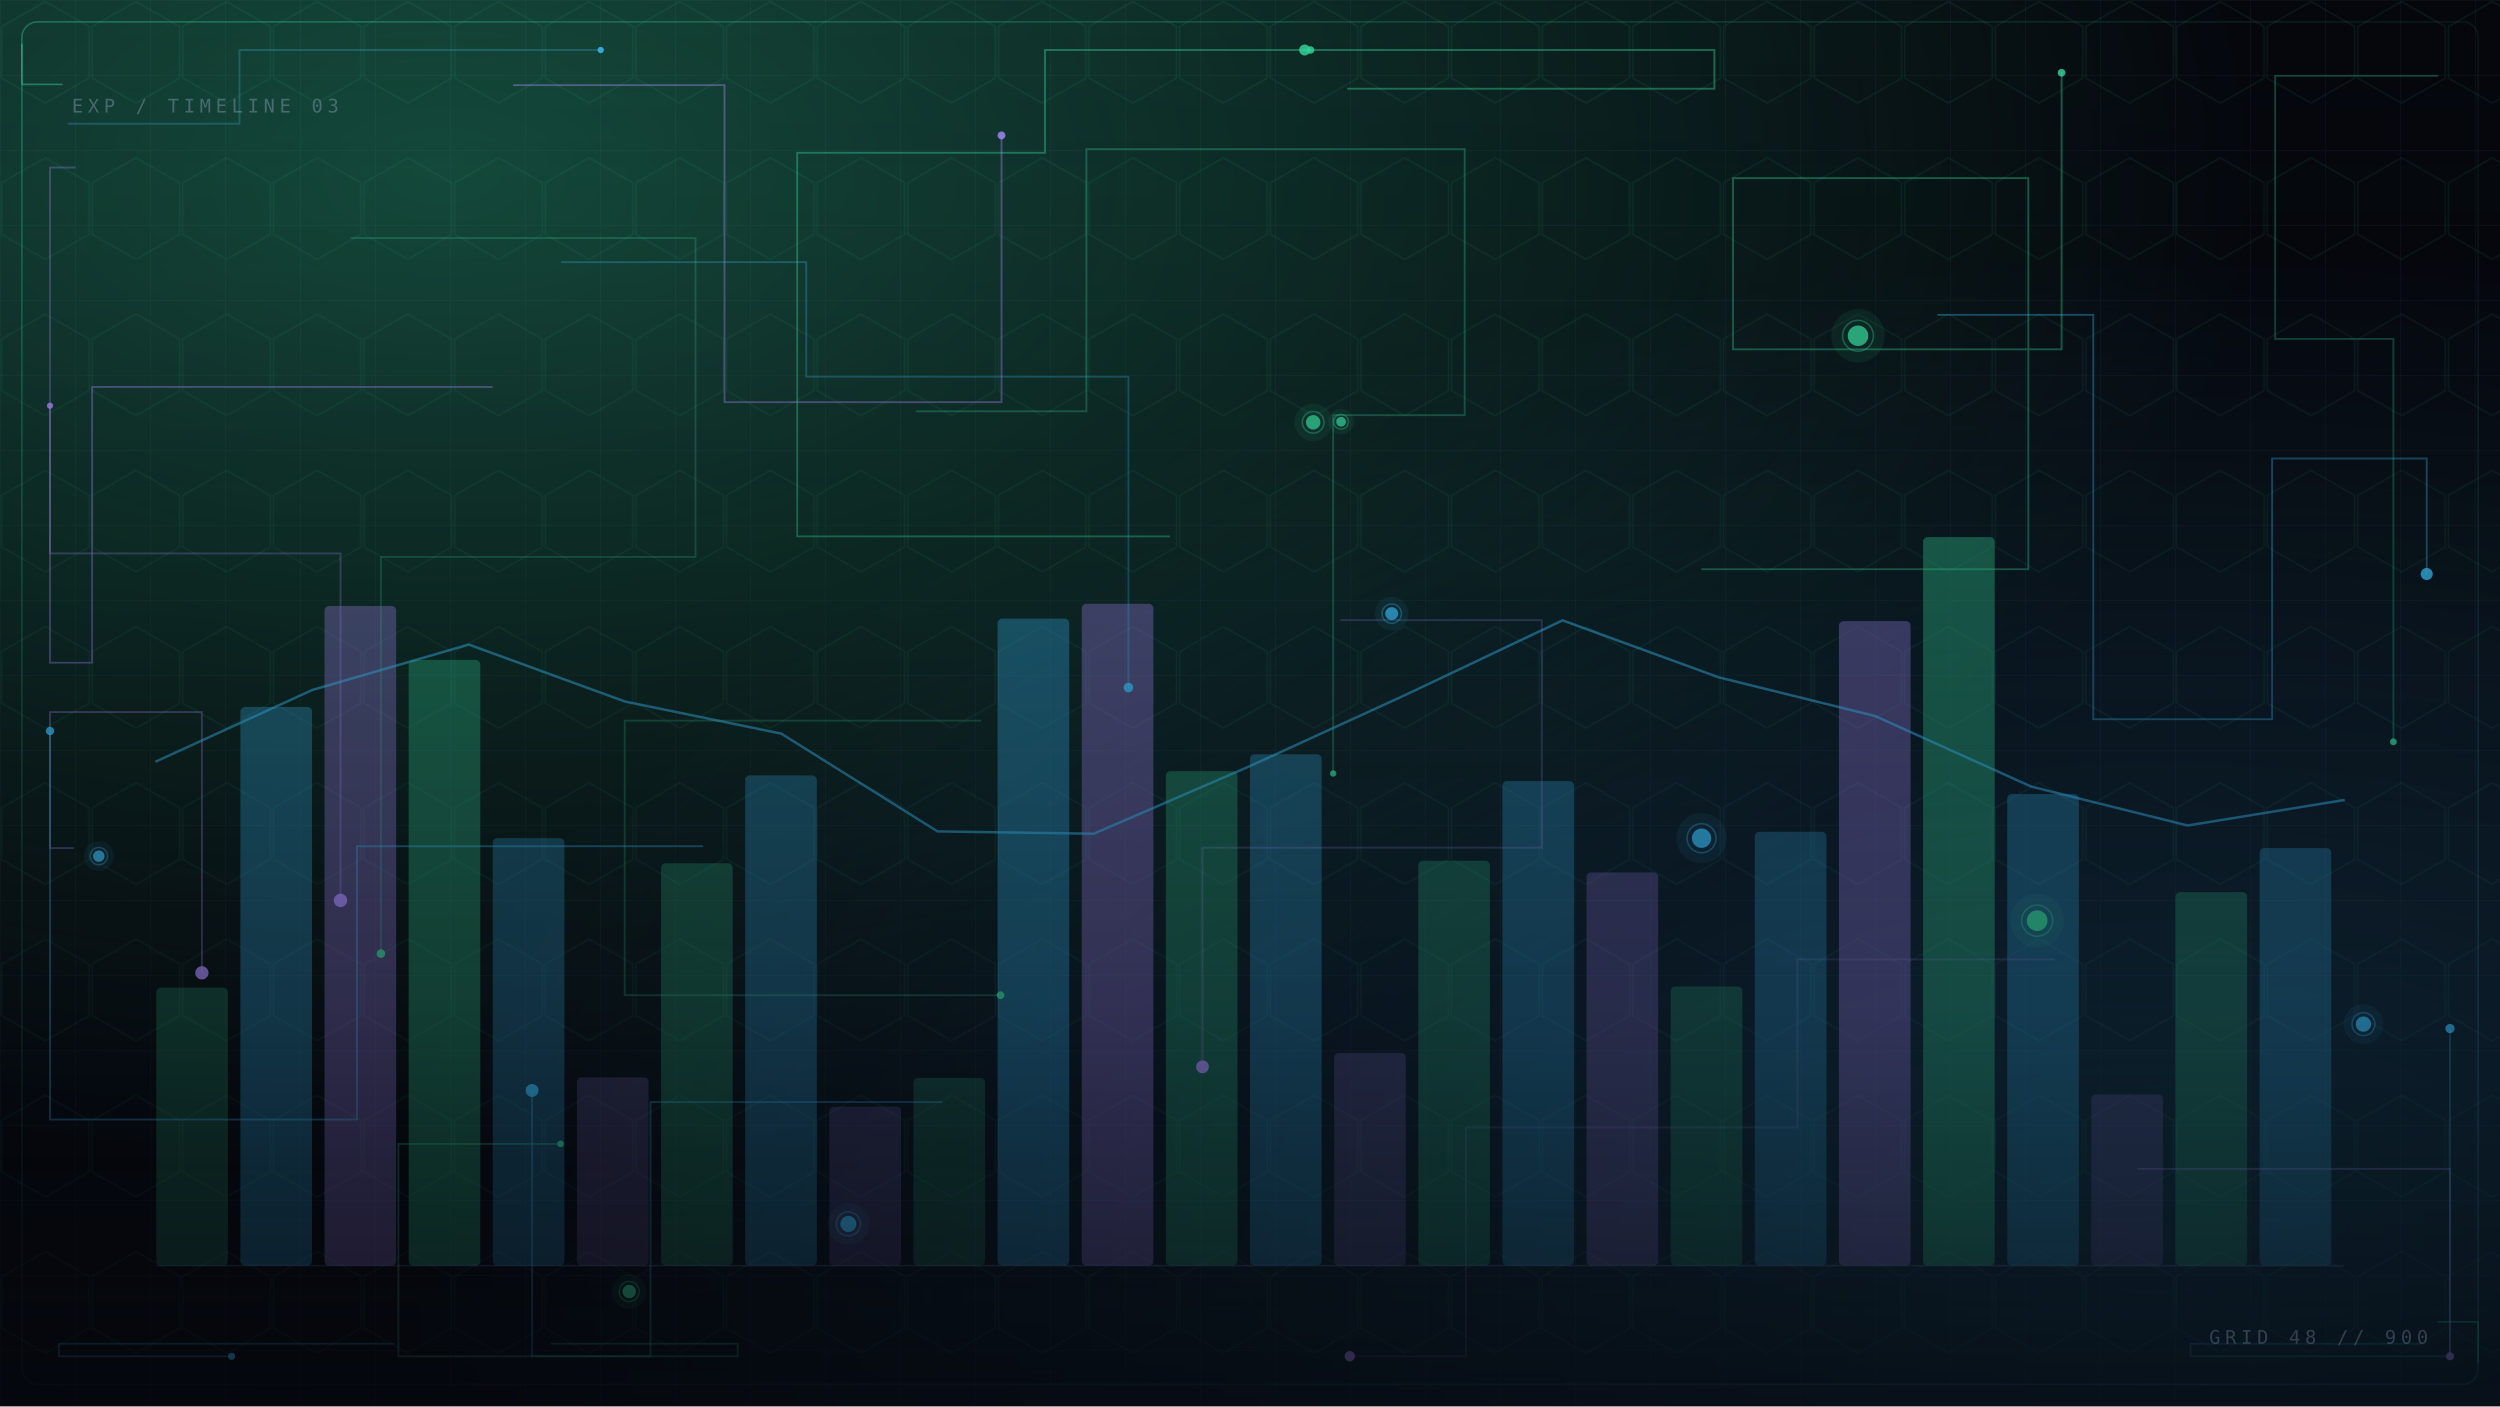
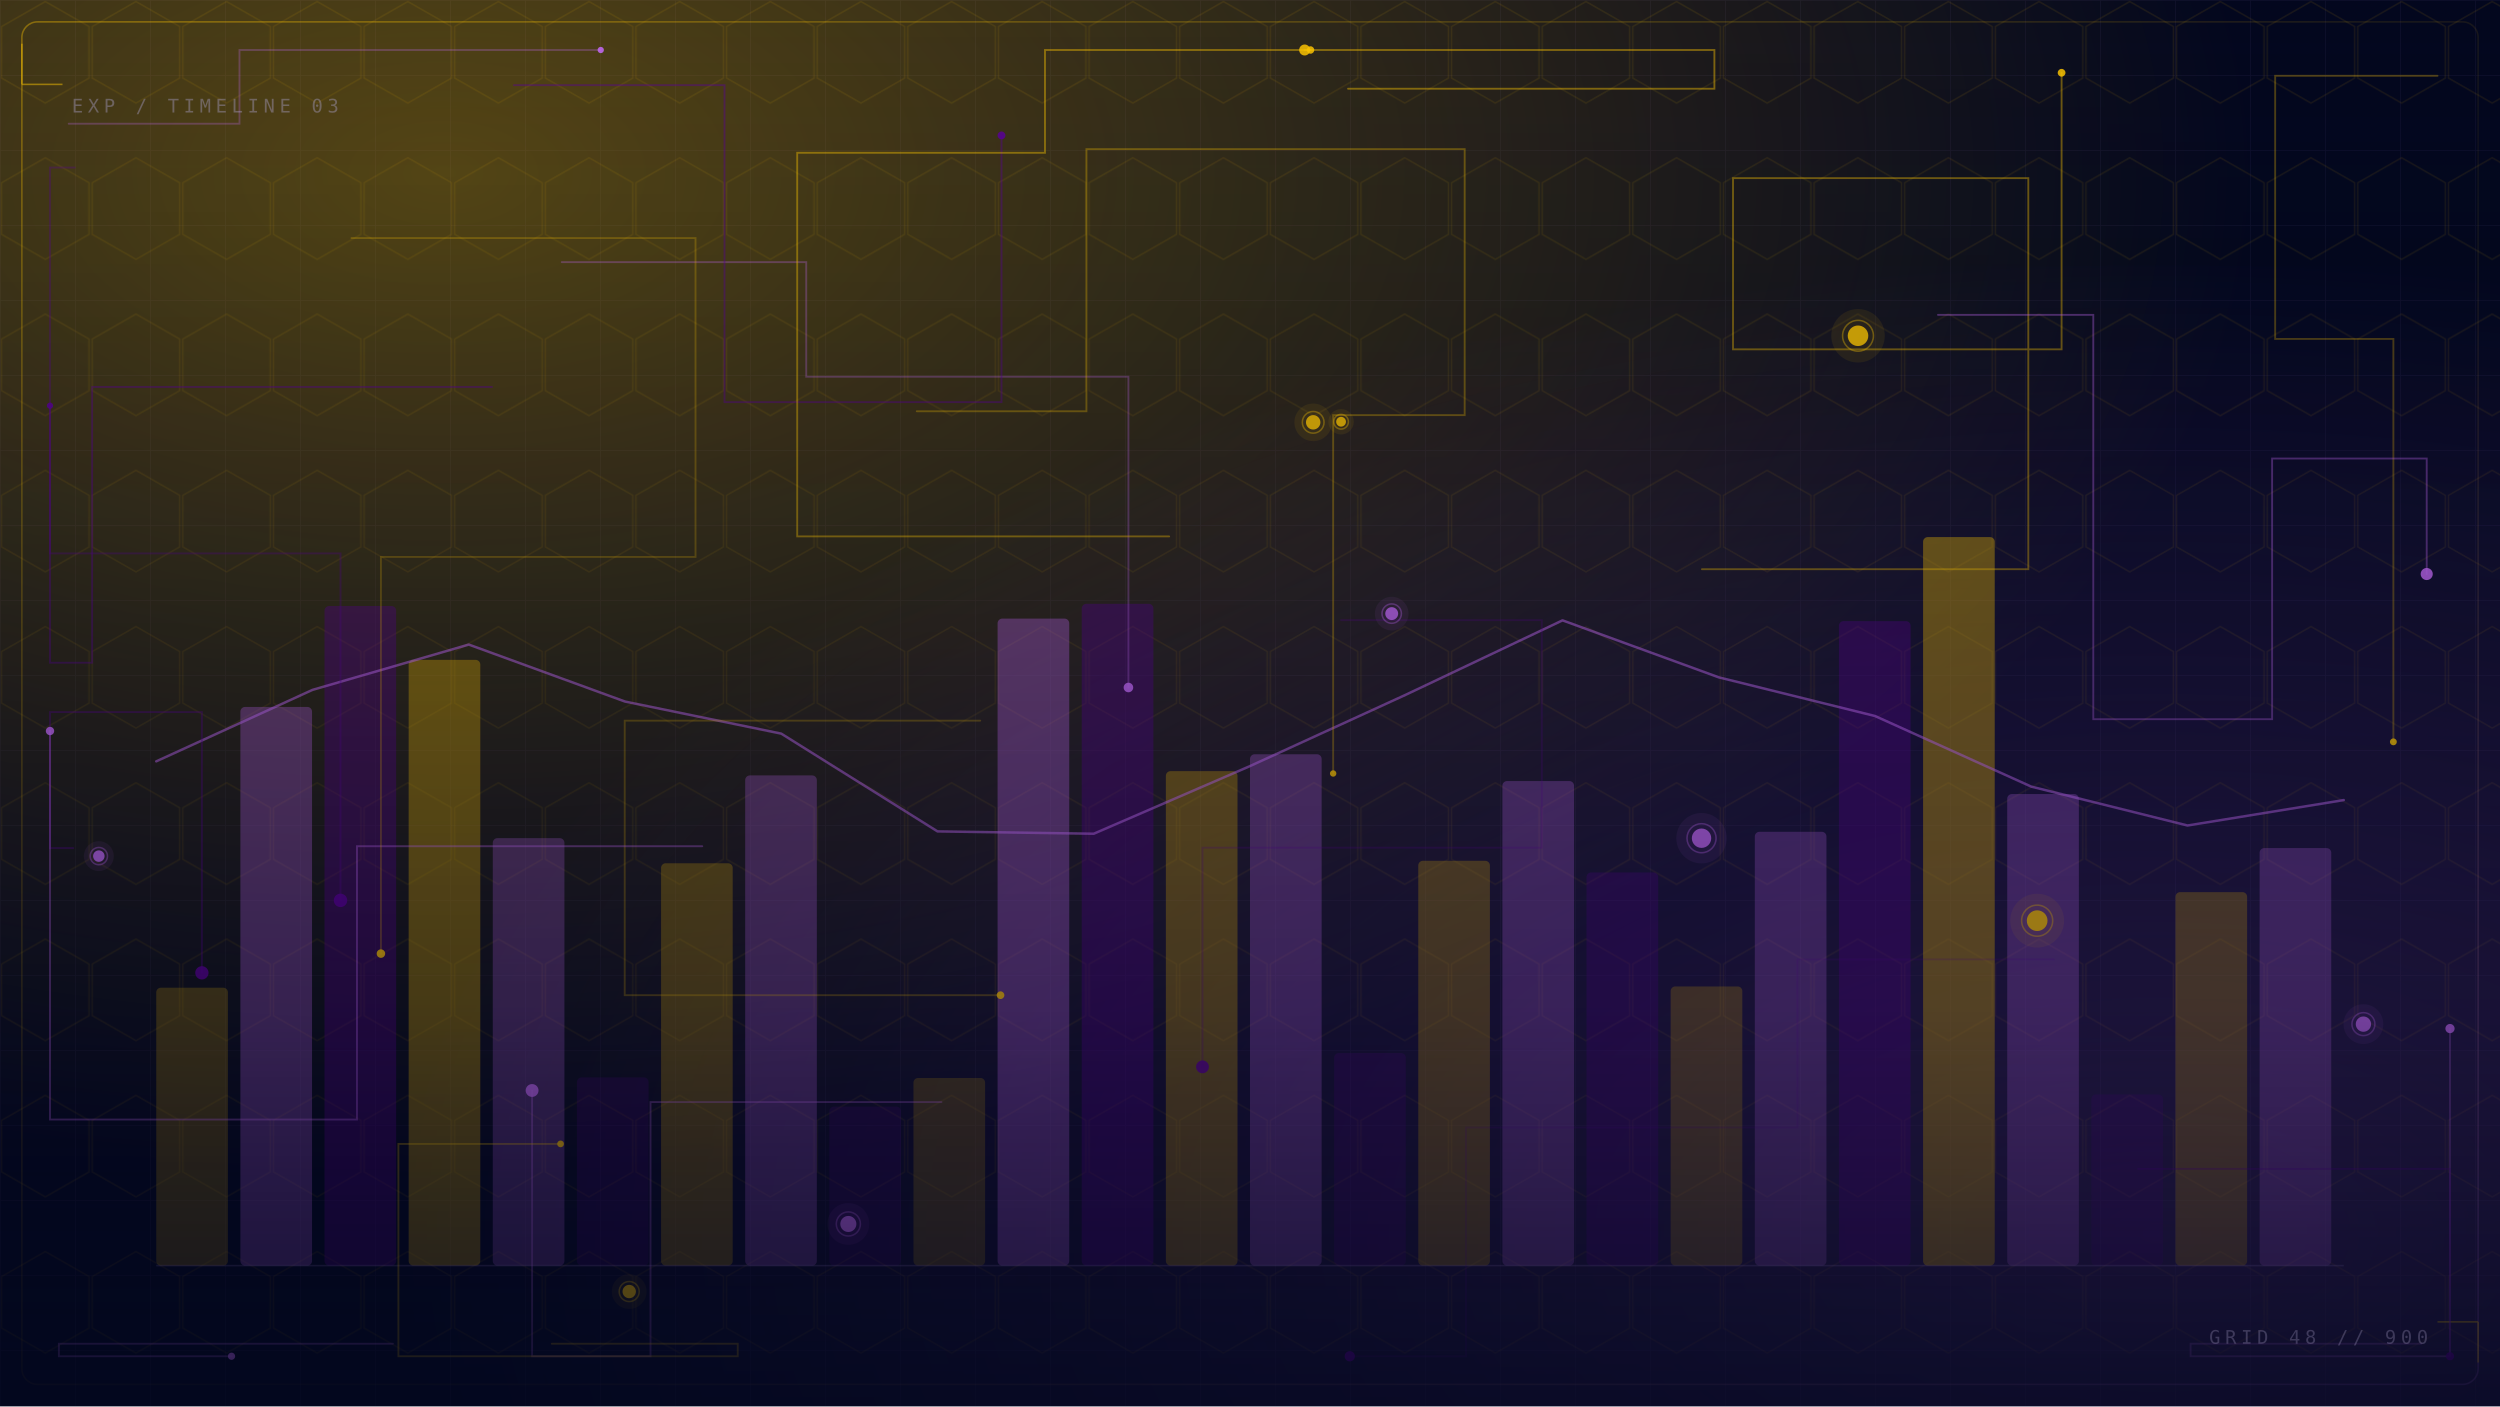
<svg xmlns="http://www.w3.org/2000/svg" viewBox="0 0 1600 900" width="1600" height="900" role="img" aria-label="Decorative engineering background">
  <defs>
    <radialGradient id="glowA" cx="18%" cy="12%" r="72%">
-       <stop offset="0" stop-color="#34d399" stop-opacity=".34" />
-       <stop offset="1" stop-color="#34d399" stop-opacity="0" />
+       <stop offset="0" stop-color="#fdc500" stop-opacity=".34" />
+       <stop offset="1" stop-color="#fdc500" stop-opacity="0" />
    </radialGradient>
    <radialGradient id="glowB" cx="86%" cy="88%" r="70%">
-       <stop offset="0" stop-color="#38bdf8" stop-opacity=".24" />
-       <stop offset="1" stop-color="#38bdf8" stop-opacity="0" />
+       <stop offset="0" stop-color="#c86bfa" stop-opacity=".24" />
+       <stop offset="1" stop-color="#c86bfa" stop-opacity="0" />
    </radialGradient>
    <linearGradient id="edge" x1="0" y1="0" x2="1" y2="1">
-       <stop offset="0" stop-color="#34d399" stop-opacity=".55" />
-       <stop offset=".55" stop-color="#34d399" stop-opacity=".08" />
-       <stop offset="1" stop-color="#38bdf8" stop-opacity=".4" />
+       <stop offset="0" stop-color="#fdc500" stop-opacity=".55" />
+       <stop offset=".55" stop-color="#fdc500" stop-opacity=".08" />
+       <stop offset="1" stop-color="#c86bfa" stop-opacity=".4" />
    </linearGradient>
    <pattern id="gridP" width="48" height="48" patternUnits="userSpaceOnUse">
-       <path d="M48 0H0v48" fill="none" stroke="#8fb4ff" stroke-opacity=".06" />
+       <path d="M48 0H0v48" fill="none" stroke="#c9a2ff" stroke-opacity=".06" />
    </pattern>
    <pattern id="hexP" width="58" height="100" patternUnits="userSpaceOnUse">
-       <path d="M29 1 57 17v33L29 66 1 50V17Z" fill="none" stroke="#34d399" stroke-opacity=".1" />
+       <path d="M29 1 57 17v33L29 66 1 50V17Z" fill="none" stroke="#fdc500" stroke-opacity=".1" />
    </pattern>
    <linearGradient id="fade" x1="0" y1="0" x2="0" y2="1">
-       <stop offset="0" stop-color="#05070d" stop-opacity="0" />
-       <stop offset=".72" stop-color="#05070d" stop-opacity=".45" />
-       <stop offset="1" stop-color="#05070d" stop-opacity=".92" />
+       <stop offset="0" stop-color="#03071e" stop-opacity="0" />
+       <stop offset=".72" stop-color="#03071e" stop-opacity=".45" />
+       <stop offset="1" stop-color="#03071e" stop-opacity=".92" />
    </linearGradient>
  </defs>
-   <rect width="1600" height="900" fill="#05070d" />
+   <rect width="1600" height="900" fill="#03071e" />
  <rect width="1600" height="900" fill="url(#gridP)" />
  <rect width="1600" height="900" fill="url(#hexP)" opacity=".85" />
  <rect width="1600" height="900" fill="url(#glowA)" />
  <rect width="1600" height="900" fill="url(#glowB)" />
  <rect x="14" y="14" width="1572" height="872" rx="10" fill="none" stroke="url(#edge)" stroke-opacity=".7" />
-   <g stroke="#34d399" stroke-opacity=".5" fill="none" stroke-width="1">
+   <g stroke="#fdc500" stroke-opacity=".5" fill="none" stroke-width="1">
    <path d="M14 54h26M14 54v-26M1586 846h-26M1586 846v26" />
  </g>
-   <rect x="100" y="632.13" width="45.85" height="177.87" rx="3" fill="#34d399" fill-opacity="0.26" />
-   <rect x="153.85" y="452.44" width="45.85" height="357.56" rx="3" fill="#38bdf8" fill-opacity="0.36" />
-   <rect x="207.69" y="387.84" width="45.85" height="422.16" rx="3" fill="#a78bfa" fill-opacity="0.39" />
-   <rect x="261.54" y="422.32" width="45.85" height="387.68" rx="3" fill="#34d399" fill-opacity="0.38" />
-   <rect x="315.38" y="536.41" width="45.85" height="273.59" rx="3" fill="#38bdf8" fill-opacity="0.31" />
-   <rect x="369.23" y="689.54" width="45.85" height="120.46" rx="3" fill="#a78bfa" fill-opacity="0.23" />
-   <rect x="423.08" y="552.47" width="45.85" height="257.53" rx="3" fill="#34d399" fill-opacity="0.3" />
-   <rect x="476.92" y="496.27" width="45.85" height="313.73" rx="3" fill="#38bdf8" fill-opacity="0.33" />
-   <rect x="530.77" y="708.21" width="45.85" height="101.79" rx="3" fill="#a78bfa" fill-opacity="0.22" />
-   <rect x="584.62" y="689.9" width="45.85" height="120.1" rx="3" fill="#34d399" fill-opacity="0.23" />
-   <rect x="638.46" y="395.91" width="45.85" height="414.09" rx="3" fill="#38bdf8" fill-opacity="0.39" />
-   <rect x="692.31" y="386.44" width="45.85" height="423.56" rx="3" fill="#a78bfa" fill-opacity="0.4" />
-   <rect x="746.15" y="493.53" width="45.85" height="316.47" rx="3" fill="#34d399" fill-opacity="0.34" />
-   <rect x="800" y="482.72" width="45.85" height="327.28" rx="3" fill="#38bdf8" fill-opacity="0.34" />
-   <rect x="853.85" y="673.96" width="45.85" height="136.04" rx="3" fill="#a78bfa" fill-opacity="0.24" />
-   <rect x="907.69" y="550.92" width="45.85" height="259.08" rx="3" fill="#34d399" fill-opacity="0.3" />
-   <rect x="961.54" y="499.87" width="45.85" height="310.13" rx="3" fill="#38bdf8" fill-opacity="0.33" />
-   <rect x="1015.38" y="558.37" width="45.85" height="251.63" rx="3" fill="#a78bfa" fill-opacity="0.3" />
-   <rect x="1069.23" y="631.32" width="45.85" height="178.68" rx="3" fill="#34d399" fill-opacity="0.26" />
-   <rect x="1123.08" y="532.35" width="45.85" height="277.65" rx="3" fill="#38bdf8" fill-opacity="0.31" />
-   <rect x="1176.92" y="397.51" width="45.85" height="412.49" rx="3" fill="#a78bfa" fill-opacity="0.39" />
-   <rect x="1230.77" y="343.74" width="45.85" height="466.26" rx="3" fill="#34d399" fill-opacity="0.42" />
-   <rect x="1284.62" y="508.21" width="45.85" height="301.79" rx="3" fill="#38bdf8" fill-opacity="0.33" />
-   <rect x="1338.46" y="700.45" width="45.85" height="109.55" rx="3" fill="#a78bfa" fill-opacity="0.22" />
-   <rect x="1392.31" y="570.96" width="45.85" height="239.04" rx="3" fill="#34d399" fill-opacity="0.29" />
-   <rect x="1446.15" y="542.78" width="45.85" height="267.22" rx="3" fill="#38bdf8" fill-opacity="0.31" />
-   <path d="M100 810h1400" stroke="#8fb4ff" stroke-opacity=".22" fill="none" />
-   <path d="M100 487.26 L200 441.52 L300 412.52 L400 448.99 L500 469.53 L600 532.09 L700 533.59 L800 490.29 L900 444.5 L1000 397.03 L1100 433.5 L1200 458.25 L1300 503.43 L1400 528.32 L1500 512.05" fill="none" stroke="#38bdf8" stroke-opacity=".55" stroke-width="1.6" stroke-linecap="round" stroke-linejoin="round" />
-   <path d="M862.76 56.79 L1097.21 56.79 L1097.21 32 L914.82 32 L914.82 32 L834.98 32" fill="none" stroke="#34d399" stroke-opacity="0.44" stroke-width="1.2" stroke-linecap="round" />
-   <circle cx="834.98" cy="32" r="3.52" fill="#34d399" fill-opacity=".85" />
-   <path d="M43.99 79.19 L153.27 79.19 L153.27 32 L384.48 32" fill="none" stroke="#38bdf8" stroke-opacity="0.27" stroke-width="1.2" stroke-linecap="round" />
-   <circle cx="384.48" cy="32" r="2.02" fill="#38bdf8" fill-opacity=".85" />
-   <path d="M47.87 107.22 L32 107.22 L32 273.14 L32 273.14 L32 354.19 L217.93 354.19 L217.93 576.24" fill="none" stroke="#a78bfa" stroke-opacity="0.32" stroke-width="1.2" stroke-linecap="round" />
-   <circle cx="217.93" cy="576.24" r="4.29" fill="#a78bfa" fill-opacity=".85" />
-   <path d="M1089.25 364.3 L1298.12 364.3 L1298.12 113.99 L1109.13 113.99 L1109.13 223.57 L1319.42 223.57 L1319.42 46.57" fill="none" stroke="#34d399" stroke-opacity="0.41" stroke-width="1.2" stroke-linecap="round" />
-   <circle cx="1319.42" cy="46.57" r="2.48" fill="#34d399" fill-opacity=".85" />
-   <path d="M602.53 705.31 L416.33 705.31 L416.33 868 L340.54 868 L340.54 697.91" fill="none" stroke="#38bdf8" stroke-opacity="0.35" stroke-width="1.2" stroke-linecap="round" />
-   <circle cx="340.54" cy="697.91" r="4.11" fill="#38bdf8" fill-opacity=".85" />
-   <path d="M46.87 542.76 L32 542.76 L32 455.71 L129.21 455.71 L129.21 622.61" fill="none" stroke="#a78bfa" stroke-opacity="0.36" stroke-width="1.2" stroke-linecap="round" />
-   <circle cx="129.21" cy="622.61" r="4.25" fill="#a78bfa" fill-opacity=".85" />
-   <path d="M627.34 461.21 L399.82 461.21 L399.82 636.92 L640.33 636.92" fill="none" stroke="#34d399" stroke-opacity="0.27" stroke-width="1.2" stroke-linecap="round" />
-   <circle cx="640.33" cy="636.92" r="2.46" fill="#34d399" fill-opacity=".85" />
-   <path d="M359.53 167.75 L515.99 167.75 L515.99 241.11 L722.19 241.11 L722.19 440" fill="none" stroke="#38bdf8" stroke-opacity="0.31" stroke-width="1.2" stroke-linecap="round" />
-   <circle cx="722.19" cy="440" r="3.06" fill="#38bdf8" fill-opacity=".85" />
-   <path d="M328.9 54.48 L463.69 54.48 L463.69 257.35 L640.97 257.35 L640.97 86.67" fill="none" stroke="#a78bfa" stroke-opacity="0.42" stroke-width="1.2" stroke-linecap="round" />
-   <circle cx="640.97" cy="86.67" r="2.52" fill="#a78bfa" fill-opacity=".85" />
-   <path d="M1560 48.51 L1456.1 48.51 L1456.1 216.92 L1531.76 216.92 L1531.76 474.78" fill="none" stroke="#34d399" stroke-opacity="0.3" stroke-width="1.2" stroke-linecap="round" />
-   <circle cx="1531.76" cy="474.78" r="2.21" fill="#34d399" fill-opacity=".85" />
-   <path d="M1549.73 860 L1401.98 860 L1401.98 868 L1568 868 L1568 658.28 L1568 658.28" fill="none" stroke="#38bdf8" stroke-opacity="0.31" stroke-width="1.2" stroke-linecap="round" />
-   <circle cx="1568" cy="658.28" r="2.95" fill="#38bdf8" fill-opacity=".85" />
-   <path d="M1368.43 748.07 L1568 748.07 L1568 868 L1568 868 L1568 868" fill="none" stroke="#a78bfa" stroke-opacity="0.33" stroke-width="1.2" stroke-linecap="round" />
-   <circle cx="1568" cy="868" r="2.6" fill="#a78bfa" fill-opacity=".85" />
-   <path d="M353.16 860 L472.15 860 L472.15 868 L254.98 868 L254.98 732.1 L358.76 732.1" fill="none" stroke="#34d399" stroke-opacity="0.35" stroke-width="1.2" stroke-linecap="round" />
-   <circle cx="358.76" cy="732.1" r="2.16" fill="#34d399" fill-opacity=".85" />
-   <path d="M251.46 860 L37.7 860 L37.7 868 L148.18 868" fill="none" stroke="#38bdf8" stroke-opacity="0.35" stroke-width="1.2" stroke-linecap="round" />
-   <circle cx="148.18" cy="868" r="2.32" fill="#38bdf8" fill-opacity=".85" />
-   <path d="M858.29 396.87 L986.75 396.87 L986.75 542.49 L769.59 542.49 L769.59 682.78" fill="none" stroke="#a78bfa" stroke-opacity="0.26" stroke-width="1.2" stroke-linecap="round" />
-   <circle cx="769.59" cy="682.78" r="4.11" fill="#a78bfa" fill-opacity=".85" />
-   <path d="M586.75 263.21 L695.32 263.21 L695.32 95.45 L937.39 95.45 L937.39 265.7 L853.22 265.7 L853.22 495.03" fill="none" stroke="#34d399" stroke-opacity="0.33" stroke-width="1.2" stroke-linecap="round" />
-   <circle cx="853.22" cy="495.03" r="2.06" fill="#34d399" fill-opacity=".85" />
-   <path d="M449.46 541.59 L228.46 541.59 L228.46 716.49 L32 716.49 L32 467.84 L32 467.84" fill="none" stroke="#38bdf8" stroke-opacity="0.4" stroke-width="1.2" stroke-linecap="round" />
-   <circle cx="32" cy="467.84" r="2.67" fill="#38bdf8" fill-opacity=".85" />
-   <path d="M314.88 247.66 L58.95 247.66 L58.95 424.15 L32 424.15 L32 259.64" fill="none" stroke="#a78bfa" stroke-opacity="0.41" stroke-width="1.2" stroke-linecap="round" />
-   <circle cx="32" cy="259.64" r="2" fill="#a78bfa" fill-opacity=".85" />
-   <path d="M748.26 343.31 L510.21 343.31 L510.21 97.81 L668.79 97.81 L668.79 32 L838.74 32" fill="none" stroke="#34d399" stroke-opacity="0.44" stroke-width="1.2" stroke-linecap="round" />
-   <circle cx="838.74" cy="32" r="2.38" fill="#34d399" fill-opacity=".85" />
-   <path d="M1240.31 201.5 L1339.7 201.5 L1339.7 460.29 L1454.15 460.29 L1454.15 293.46 L1553.1 293.46 L1553.1 367.37" fill="none" stroke="#38bdf8" stroke-opacity="0.38" stroke-width="1.2" stroke-linecap="round" />
-   <circle cx="1553.1" cy="367.37" r="3.87" fill="#38bdf8" fill-opacity=".85" />
-   <path d="M1314.58 614.01 L1150.36 614.01 L1150.36 721.59 L938.21 721.59 L938.21 868 L863.86 868" fill="none" stroke="#a78bfa" stroke-opacity="0.19" stroke-width="1.2" stroke-linecap="round" />
-   <circle cx="863.86" cy="868" r="3.29" fill="#a78bfa" fill-opacity=".85" />
-   <path d="M224.95 152.38 L445.13 152.38 L445.13 356.45 L243.79 356.45 L243.79 610.31" fill="none" stroke="#34d399" stroke-opacity="0.26" stroke-width="1.2" stroke-linecap="round" />
-   <circle cx="243.79" cy="610.31" r="2.72" fill="#34d399" fill-opacity=".85" />
+   <rect x="100" y="632.13" width="45.85" height="177.87" rx="3" fill="#fdc500" fill-opacity="0.26" />
+   <rect x="153.85" y="452.44" width="45.85" height="357.56" rx="3" fill="#c86bfa" fill-opacity="0.36" />
+   <rect x="207.69" y="387.84" width="45.85" height="422.16" rx="3" fill="#5c0099" fill-opacity="0.39" />
+   <rect x="261.54" y="422.32" width="45.85" height="387.68" rx="3" fill="#fdc500" fill-opacity="0.38" />
+   <rect x="315.38" y="536.41" width="45.85" height="273.59" rx="3" fill="#c86bfa" fill-opacity="0.31" />
+   <rect x="369.23" y="689.54" width="45.85" height="120.46" rx="3" fill="#5c0099" fill-opacity="0.23" />
+   <rect x="423.08" y="552.47" width="45.85" height="257.53" rx="3" fill="#fdc500" fill-opacity="0.3" />
+   <rect x="476.92" y="496.27" width="45.85" height="313.73" rx="3" fill="#c86bfa" fill-opacity="0.33" />
+   <rect x="530.77" y="708.21" width="45.85" height="101.79" rx="3" fill="#5c0099" fill-opacity="0.22" />
+   <rect x="584.62" y="689.9" width="45.85" height="120.1" rx="3" fill="#fdc500" fill-opacity="0.23" />
+   <rect x="638.46" y="395.91" width="45.85" height="414.09" rx="3" fill="#c86bfa" fill-opacity="0.39" />
+   <rect x="692.31" y="386.44" width="45.85" height="423.56" rx="3" fill="#5c0099" fill-opacity="0.4" />
+   <rect x="746.15" y="493.53" width="45.85" height="316.47" rx="3" fill="#fdc500" fill-opacity="0.34" />
+   <rect x="800" y="482.72" width="45.85" height="327.28" rx="3" fill="#c86bfa" fill-opacity="0.34" />
+   <rect x="853.85" y="673.96" width="45.85" height="136.04" rx="3" fill="#5c0099" fill-opacity="0.24" />
+   <rect x="907.69" y="550.92" width="45.85" height="259.08" rx="3" fill="#fdc500" fill-opacity="0.3" />
+   <rect x="961.54" y="499.87" width="45.85" height="310.13" rx="3" fill="#c86bfa" fill-opacity="0.33" />
+   <rect x="1015.38" y="558.37" width="45.85" height="251.63" rx="3" fill="#5c0099" fill-opacity="0.3" />
+   <rect x="1069.23" y="631.32" width="45.85" height="178.68" rx="3" fill="#fdc500" fill-opacity="0.26" />
+   <rect x="1123.08" y="532.35" width="45.85" height="277.65" rx="3" fill="#c86bfa" fill-opacity="0.31" />
+   <rect x="1176.92" y="397.51" width="45.85" height="412.49" rx="3" fill="#5c0099" fill-opacity="0.39" />
+   <rect x="1230.77" y="343.74" width="45.85" height="466.26" rx="3" fill="#fdc500" fill-opacity="0.42" />
+   <rect x="1284.62" y="508.21" width="45.85" height="301.79" rx="3" fill="#c86bfa" fill-opacity="0.33" />
+   <rect x="1338.46" y="700.45" width="45.85" height="109.55" rx="3" fill="#5c0099" fill-opacity="0.22" />
+   <rect x="1392.31" y="570.96" width="45.85" height="239.04" rx="3" fill="#fdc500" fill-opacity="0.29" />
+   <rect x="1446.15" y="542.78" width="45.85" height="267.22" rx="3" fill="#c86bfa" fill-opacity="0.31" />
+   <path d="M100 810h1400" stroke="#c9a2ff" stroke-opacity=".22" fill="none" />
+   <path d="M100 487.26 L200 441.52 L300 412.52 L400 448.99 L500 469.53 L600 532.09 L700 533.59 L800 490.29 L900 444.5 L1000 397.03 L1100 433.5 L1200 458.25 L1300 503.43 L1400 528.32 L1500 512.05" fill="none" stroke="#c86bfa" stroke-opacity=".55" stroke-width="1.6" stroke-linecap="round" stroke-linejoin="round" />
+   <path d="M862.76 56.79 L1097.21 56.79 L1097.21 32 L914.82 32 L914.82 32 L834.98 32" fill="none" stroke="#fdc500" stroke-opacity="0.44" stroke-width="1.2" stroke-linecap="round" />
+   <circle cx="834.98" cy="32" r="3.52" fill="#fdc500" fill-opacity=".85" />
+   <path d="M43.99 79.19 L153.27 79.19 L153.27 32 L384.48 32" fill="none" stroke="#c86bfa" stroke-opacity="0.27" stroke-width="1.2" stroke-linecap="round" />
+   <circle cx="384.48" cy="32" r="2.02" fill="#c86bfa" fill-opacity=".85" />
+   <path d="M47.87 107.22 L32 107.22 L32 273.14 L32 273.14 L32 354.19 L217.93 354.19 L217.93 576.24" fill="none" stroke="#5c0099" stroke-opacity="0.32" stroke-width="1.2" stroke-linecap="round" />
+   <circle cx="217.93" cy="576.24" r="4.29" fill="#5c0099" fill-opacity=".85" />
+   <path d="M1089.25 364.3 L1298.12 364.3 L1298.12 113.99 L1109.13 113.99 L1109.13 223.57 L1319.42 223.57 L1319.42 46.57" fill="none" stroke="#fdc500" stroke-opacity="0.41" stroke-width="1.2" stroke-linecap="round" />
+   <circle cx="1319.42" cy="46.57" r="2.48" fill="#fdc500" fill-opacity=".85" />
+   <path d="M602.53 705.31 L416.33 705.31 L416.33 868 L340.54 868 L340.54 697.91" fill="none" stroke="#c86bfa" stroke-opacity="0.35" stroke-width="1.2" stroke-linecap="round" />
+   <circle cx="340.54" cy="697.91" r="4.11" fill="#c86bfa" fill-opacity=".85" />
+   <path d="M46.87 542.76 L32 542.76 L32 455.71 L129.21 455.71 L129.21 622.61" fill="none" stroke="#5c0099" stroke-opacity="0.36" stroke-width="1.2" stroke-linecap="round" />
+   <circle cx="129.21" cy="622.61" r="4.25" fill="#5c0099" fill-opacity=".85" />
+   <path d="M627.34 461.21 L399.82 461.21 L399.82 636.92 L640.33 636.92" fill="none" stroke="#fdc500" stroke-opacity="0.27" stroke-width="1.2" stroke-linecap="round" />
+   <circle cx="640.33" cy="636.92" r="2.46" fill="#fdc500" fill-opacity=".85" />
+   <path d="M359.53 167.75 L515.99 167.75 L515.99 241.11 L722.19 241.11 L722.19 440" fill="none" stroke="#c86bfa" stroke-opacity="0.31" stroke-width="1.2" stroke-linecap="round" />
+   <circle cx="722.19" cy="440" r="3.06" fill="#c86bfa" fill-opacity=".85" />
+   <path d="M328.9 54.48 L463.69 54.48 L463.69 257.35 L640.97 257.35 L640.97 86.67" fill="none" stroke="#5c0099" stroke-opacity="0.42" stroke-width="1.2" stroke-linecap="round" />
+   <circle cx="640.97" cy="86.67" r="2.52" fill="#5c0099" fill-opacity=".85" />
+   <path d="M1560 48.51 L1456.1 48.51 L1456.1 216.92 L1531.76 216.92 L1531.76 474.78" fill="none" stroke="#fdc500" stroke-opacity="0.3" stroke-width="1.2" stroke-linecap="round" />
+   <circle cx="1531.76" cy="474.78" r="2.21" fill="#fdc500" fill-opacity=".85" />
+   <path d="M1549.73 860 L1401.98 860 L1401.98 868 L1568 868 L1568 658.28 L1568 658.28" fill="none" stroke="#c86bfa" stroke-opacity="0.31" stroke-width="1.2" stroke-linecap="round" />
+   <circle cx="1568" cy="658.28" r="2.95" fill="#c86bfa" fill-opacity=".85" />
+   <path d="M1368.43 748.07 L1568 748.07 L1568 868 L1568 868 L1568 868" fill="none" stroke="#5c0099" stroke-opacity="0.33" stroke-width="1.2" stroke-linecap="round" />
+   <circle cx="1568" cy="868" r="2.6" fill="#5c0099" fill-opacity=".85" />
+   <path d="M353.16 860 L472.15 860 L472.15 868 L254.98 868 L254.98 732.1 L358.76 732.1" fill="none" stroke="#fdc500" stroke-opacity="0.35" stroke-width="1.2" stroke-linecap="round" />
+   <circle cx="358.76" cy="732.1" r="2.16" fill="#fdc500" fill-opacity=".85" />
+   <path d="M251.46 860 L37.7 860 L37.7 868 L148.18 868" fill="none" stroke="#c86bfa" stroke-opacity="0.35" stroke-width="1.2" stroke-linecap="round" />
+   <circle cx="148.18" cy="868" r="2.32" fill="#c86bfa" fill-opacity=".85" />
+   <path d="M858.29 396.87 L986.75 396.87 L986.75 542.49 L769.59 542.49 L769.59 682.78" fill="none" stroke="#5c0099" stroke-opacity="0.26" stroke-width="1.2" stroke-linecap="round" />
+   <circle cx="769.59" cy="682.78" r="4.11" fill="#5c0099" fill-opacity=".85" />
+   <path d="M586.75 263.21 L695.32 263.21 L695.32 95.45 L937.39 95.45 L937.39 265.7 L853.22 265.7 L853.22 495.03" fill="none" stroke="#fdc500" stroke-opacity="0.33" stroke-width="1.2" stroke-linecap="round" />
+   <circle cx="853.22" cy="495.03" r="2.06" fill="#fdc500" fill-opacity=".85" />
+   <path d="M449.46 541.59 L228.46 541.59 L228.46 716.49 L32 716.49 L32 467.84 L32 467.84" fill="none" stroke="#c86bfa" stroke-opacity="0.4" stroke-width="1.2" stroke-linecap="round" />
+   <circle cx="32" cy="467.84" r="2.67" fill="#c86bfa" fill-opacity=".85" />
+   <path d="M314.88 247.66 L58.95 247.66 L58.95 424.15 L32 424.15 L32 259.64" fill="none" stroke="#5c0099" stroke-opacity="0.41" stroke-width="1.2" stroke-linecap="round" />
+   <circle cx="32" cy="259.64" r="2" fill="#5c0099" fill-opacity=".85" />
+   <path d="M748.26 343.31 L510.21 343.31 L510.21 97.81 L668.79 97.81 L668.79 32 L838.74 32" fill="none" stroke="#fdc500" stroke-opacity="0.44" stroke-width="1.2" stroke-linecap="round" />
+   <circle cx="838.74" cy="32" r="2.38" fill="#fdc500" fill-opacity=".85" />
+   <path d="M1240.31 201.5 L1339.7 201.5 L1339.7 460.29 L1454.15 460.29 L1454.15 293.46 L1553.1 293.46 L1553.1 367.37" fill="none" stroke="#c86bfa" stroke-opacity="0.38" stroke-width="1.2" stroke-linecap="round" />
+   <circle cx="1553.1" cy="367.37" r="3.87" fill="#c86bfa" fill-opacity=".85" />
+   <path d="M1314.58 614.01 L1150.36 614.01 L1150.36 721.59 L938.21 721.59 L938.21 868 L863.86 868" fill="none" stroke="#5c0099" stroke-opacity="0.19" stroke-width="1.2" stroke-linecap="round" />
+   <circle cx="863.86" cy="868" r="3.29" fill="#5c0099" fill-opacity=".85" />
+   <path d="M224.95 152.38 L445.13 152.38 L445.13 356.45 L243.79 356.45 L243.79 610.31" fill="none" stroke="#fdc500" stroke-opacity="0.26" stroke-width="1.2" stroke-linecap="round" />
+   <circle cx="243.79" cy="610.31" r="2.72" fill="#fdc500" fill-opacity=".85" />
  <g>
-     <circle cx="858.28" cy="269.91" r="8.14" fill="#34d399" fill-opacity=".09" />
-     <circle cx="858.28" cy="269.91" r="4.7" fill="none" stroke="#34d399" stroke-opacity=".4" />
-     <circle cx="858.28" cy="269.91" r="3.13" fill="#34d399" fill-opacity=".85" />
+     <circle cx="858.28" cy="269.91" r="8.14" fill="#fdc500" fill-opacity=".09" />
+     <circle cx="858.28" cy="269.91" r="4.7" fill="none" stroke="#fdc500" stroke-opacity=".4" />
+     <circle cx="858.28" cy="269.91" r="3.13" fill="#fdc500" fill-opacity=".85" />
  </g>
  <g>
-     <circle cx="1088.98" cy="536.45" r="16.12" fill="#38bdf8" fill-opacity=".09" />
-     <circle cx="1088.98" cy="536.45" r="9.3" fill="none" stroke="#38bdf8" stroke-opacity=".4" />
-     <circle cx="1088.98" cy="536.45" r="6.2" fill="#38bdf8" fill-opacity=".85" />
+     <circle cx="1088.98" cy="536.45" r="16.12" fill="#c86bfa" fill-opacity=".09" />
+     <circle cx="1088.98" cy="536.45" r="9.3" fill="none" stroke="#c86bfa" stroke-opacity=".4" />
+     <circle cx="1088.98" cy="536.45" r="6.2" fill="#c86bfa" fill-opacity=".85" />
  </g>
  <g>
-     <circle cx="1303.78" cy="589.23" r="17.23" fill="#34d399" fill-opacity=".09" />
-     <circle cx="1303.78" cy="589.23" r="9.94" fill="none" stroke="#34d399" stroke-opacity=".4" />
-     <circle cx="1303.78" cy="589.23" r="6.63" fill="#34d399" fill-opacity=".85" />
+     <circle cx="1303.78" cy="589.23" r="17.23" fill="#fdc500" fill-opacity=".09" />
+     <circle cx="1303.78" cy="589.23" r="9.94" fill="none" stroke="#fdc500" stroke-opacity=".4" />
+     <circle cx="1303.78" cy="589.23" r="6.63" fill="#fdc500" fill-opacity=".85" />
  </g>
  <g>
-     <circle cx="542.94" cy="783.34" r="13.38" fill="#38bdf8" fill-opacity=".09" />
-     <circle cx="542.94" cy="783.34" r="7.72" fill="none" stroke="#38bdf8" stroke-opacity=".4" />
-     <circle cx="542.94" cy="783.34" r="5.14" fill="#38bdf8" fill-opacity=".85" />
+     <circle cx="542.94" cy="783.34" r="13.38" fill="#c86bfa" fill-opacity=".09" />
+     <circle cx="542.94" cy="783.34" r="7.72" fill="none" stroke="#c86bfa" stroke-opacity=".4" />
+     <circle cx="542.94" cy="783.34" r="5.14" fill="#c86bfa" fill-opacity=".85" />
  </g>
  <g>
-     <circle cx="1189.13" cy="214.9" r="17.11" fill="#34d399" fill-opacity=".09" />
-     <circle cx="1189.13" cy="214.9" r="9.87" fill="none" stroke="#34d399" stroke-opacity=".4" />
-     <circle cx="1189.13" cy="214.9" r="6.58" fill="#34d399" fill-opacity=".85" />
+     <circle cx="1189.13" cy="214.9" r="17.11" fill="#fdc500" fill-opacity=".09" />
+     <circle cx="1189.13" cy="214.9" r="9.87" fill="none" stroke="#fdc500" stroke-opacity=".4" />
+     <circle cx="1189.13" cy="214.9" r="6.58" fill="#fdc500" fill-opacity=".85" />
  </g>
  <g>
-     <circle cx="890.69" cy="392.71" r="10.75" fill="#38bdf8" fill-opacity=".09" />
-     <circle cx="890.69" cy="392.71" r="6.2" fill="none" stroke="#38bdf8" stroke-opacity=".4" />
-     <circle cx="890.69" cy="392.71" r="4.13" fill="#38bdf8" fill-opacity=".85" />
+     <circle cx="890.69" cy="392.71" r="10.75" fill="#c86bfa" fill-opacity=".09" />
+     <circle cx="890.69" cy="392.71" r="6.2" fill="none" stroke="#c86bfa" stroke-opacity=".4" />
+     <circle cx="890.69" cy="392.71" r="4.13" fill="#c86bfa" fill-opacity=".85" />
  </g>
  <g>
-     <circle cx="840.44" cy="270.29" r="12.02" fill="#34d399" fill-opacity=".09" />
-     <circle cx="840.44" cy="270.29" r="6.94" fill="none" stroke="#34d399" stroke-opacity=".4" />
-     <circle cx="840.44" cy="270.29" r="4.62" fill="#34d399" fill-opacity=".85" />
+     <circle cx="840.44" cy="270.29" r="12.02" fill="#fdc500" fill-opacity=".09" />
+     <circle cx="840.44" cy="270.29" r="6.94" fill="none" stroke="#fdc500" stroke-opacity=".4" />
+     <circle cx="840.44" cy="270.29" r="4.62" fill="#fdc500" fill-opacity=".85" />
  </g>
  <g>
-     <circle cx="1512.59" cy="655.44" r="12.74" fill="#38bdf8" fill-opacity=".09" />
-     <circle cx="1512.59" cy="655.44" r="7.35" fill="none" stroke="#38bdf8" stroke-opacity=".4" />
-     <circle cx="1512.59" cy="655.44" r="4.9" fill="#38bdf8" fill-opacity=".85" />
+     <circle cx="1512.59" cy="655.44" r="12.74" fill="#c86bfa" fill-opacity=".09" />
+     <circle cx="1512.59" cy="655.44" r="7.35" fill="none" stroke="#c86bfa" stroke-opacity=".4" />
+     <circle cx="1512.59" cy="655.44" r="4.9" fill="#c86bfa" fill-opacity=".85" />
  </g>
  <g>
-     <circle cx="402.69" cy="826.59" r="11.12" fill="#34d399" fill-opacity=".09" />
-     <circle cx="402.69" cy="826.59" r="6.41" fill="none" stroke="#34d399" stroke-opacity=".4" />
-     <circle cx="402.69" cy="826.59" r="4.28" fill="#34d399" fill-opacity=".85" />
+     <circle cx="402.69" cy="826.59" r="11.12" fill="#fdc500" fill-opacity=".09" />
+     <circle cx="402.69" cy="826.59" r="6.41" fill="none" stroke="#fdc500" stroke-opacity=".4" />
+     <circle cx="402.69" cy="826.59" r="4.28" fill="#fdc500" fill-opacity=".85" />
  </g>
  <g>
-     <circle cx="63.25" cy="547.91" r="9.58" fill="#38bdf8" fill-opacity=".09" />
-     <circle cx="63.25" cy="547.91" r="5.53" fill="none" stroke="#38bdf8" stroke-opacity=".4" />
-     <circle cx="63.25" cy="547.91" r="3.68" fill="#38bdf8" fill-opacity=".85" />
+     <circle cx="63.25" cy="547.91" r="9.58" fill="#c86bfa" fill-opacity=".09" />
+     <circle cx="63.25" cy="547.91" r="5.53" fill="none" stroke="#c86bfa" stroke-opacity=".4" />
+     <circle cx="63.25" cy="547.91" r="3.68" fill="#c86bfa" fill-opacity=".85" />
  </g>
  <rect width="1600" height="900" fill="url(#fade)" opacity=".8" />
-   <text x="46" y="72" font-family="ui-monospace, SFMono-Regular, Menlo, Consolas, monospace" font-size="12" letter-spacing="3" fill="#93a4bf" fill-opacity="0.42" text-anchor="start">EXP / TIMELINE 03</text>
-   <text x="1554" y="860" font-family="ui-monospace, SFMono-Regular, Menlo, Consolas, monospace" font-size="12" letter-spacing="3" fill="#93a4bf" fill-opacity="0.3" text-anchor="end">GRID 48 // 900</text>
+   <text x="46" y="72" font-family="ui-monospace, SFMono-Regular, Menlo, Consolas, monospace" font-size="12" letter-spacing="3" fill="#a89ec6" fill-opacity="0.42" text-anchor="start">EXP / TIMELINE 03</text>
+   <text x="1554" y="860" font-family="ui-monospace, SFMono-Regular, Menlo, Consolas, monospace" font-size="12" letter-spacing="3" fill="#a89ec6" fill-opacity="0.3" text-anchor="end">GRID 48 // 900</text>
</svg>
